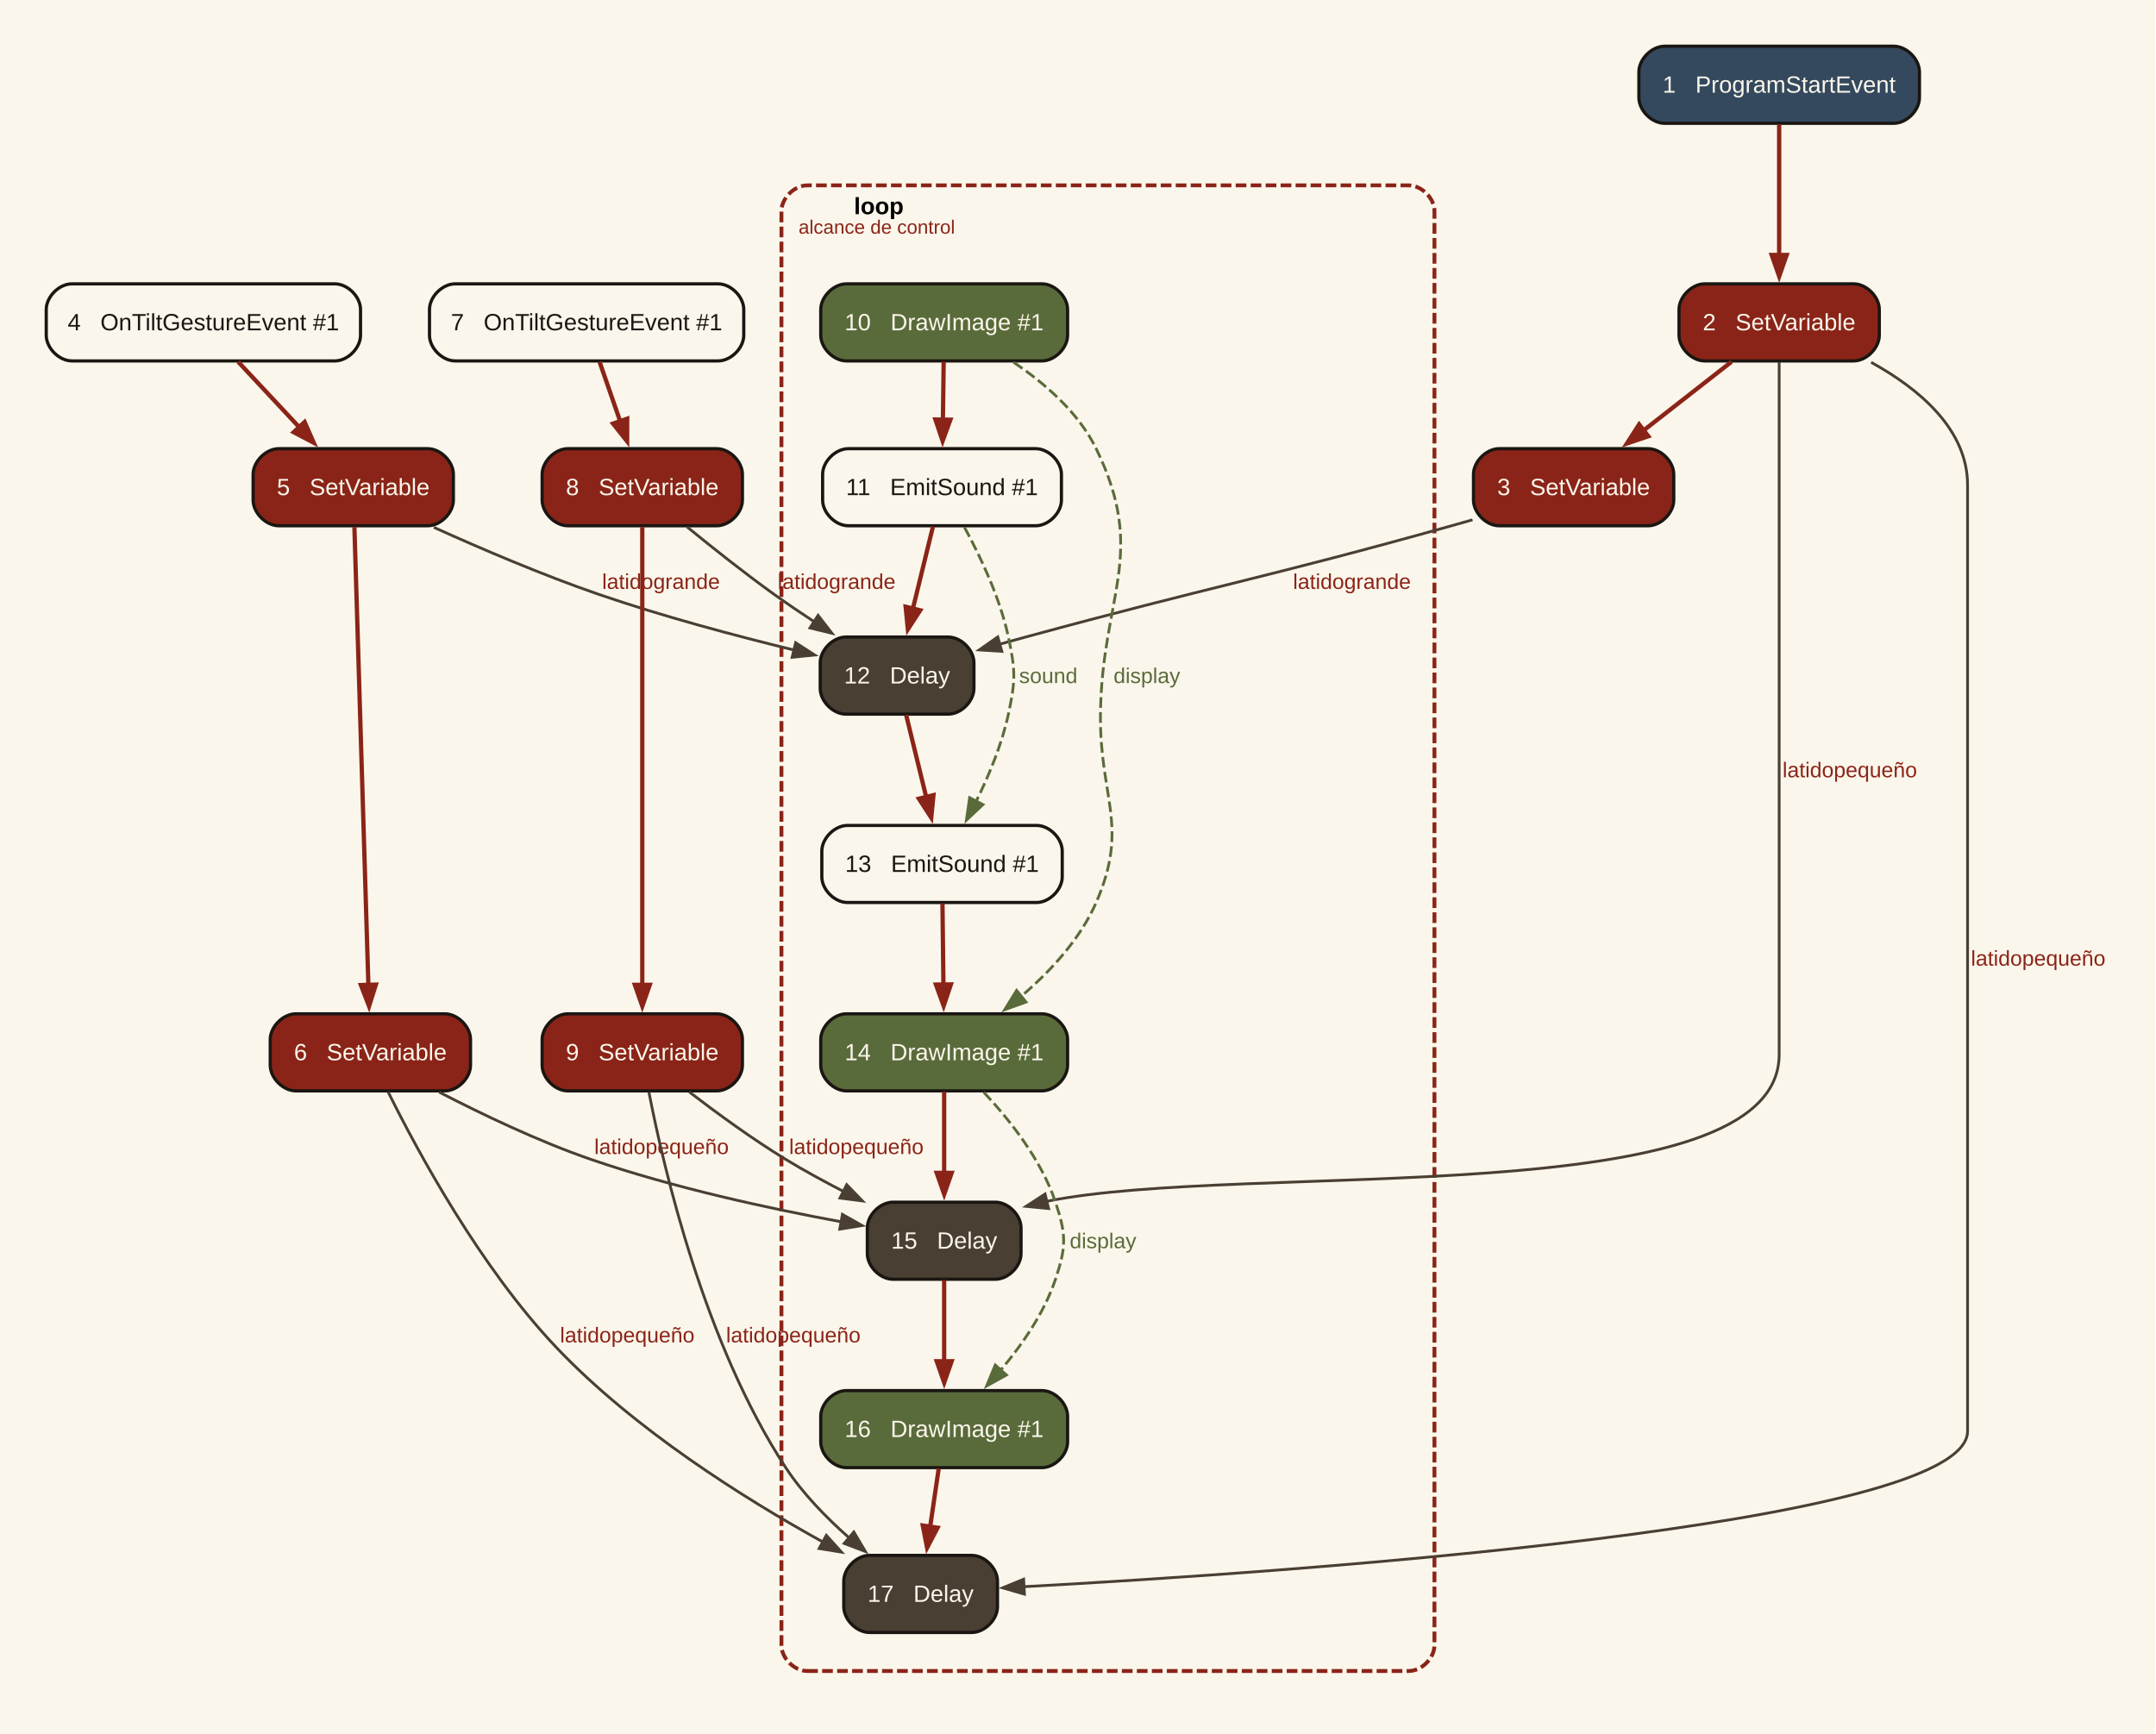
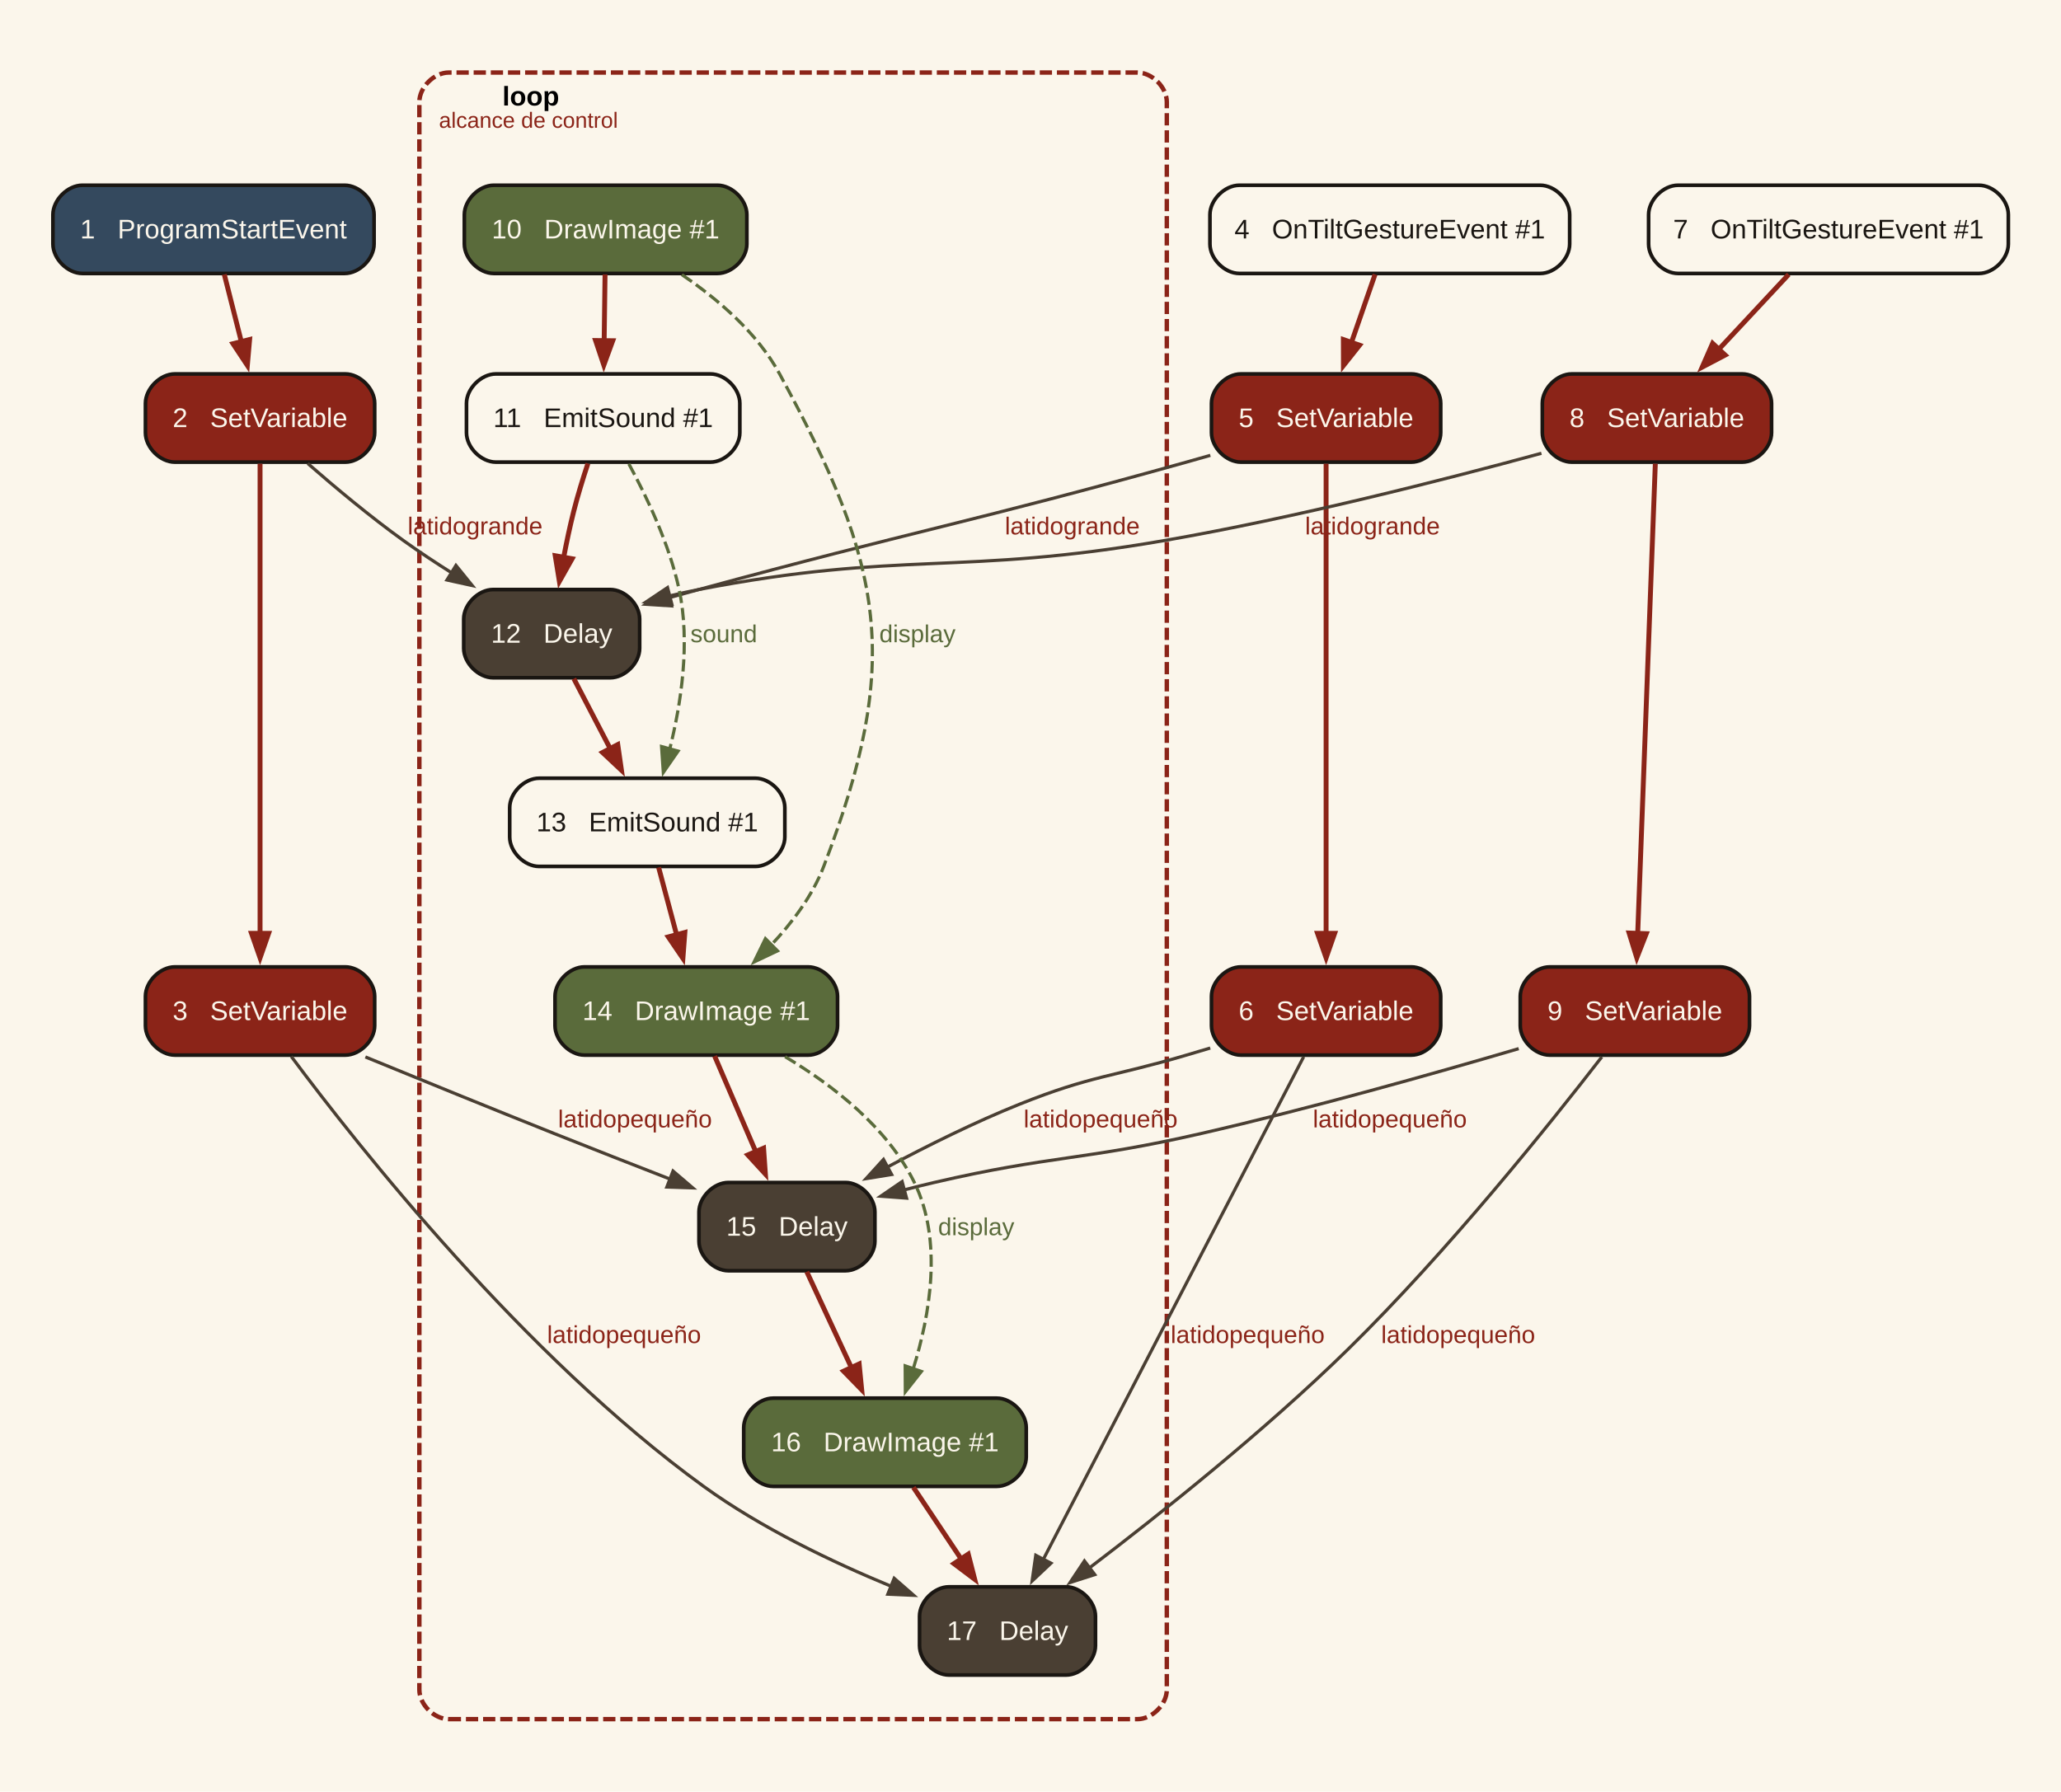
- <svg xmlns="http://www.w3.org/2000/svg" width="1007pt" height="810pt" viewBox="0.00 0.00 1007.00 810.00">
-   <g id="graph0" class="graph" transform="scale(1 1) rotate(0) translate(21.6 788.6)">
-     <polygon fill="#fbf6eb" stroke="none" points="-21.6,21.6 -21.6,-788.6 985,-788.6 985,21.6 -21.6,21.6" />
+ <svg xmlns="http://www.w3.org/2000/svg" width="841pt" height="731pt" viewBox="0.00 0.00 841.00 731.00">
+   <g id="graph0" class="graph" transform="scale(1 1) rotate(0) translate(21.6 709.6)">
+     <polygon fill="#fbf6eb" stroke="none" points="-21.6,21.6 -21.6,-709.6 819.51,-709.6 819.51,21.6 -21.6,21.6" />
    <g id="clust1" class="cluster">
-       <path fill="#fbf6eb" stroke="#8b2418" stroke-width="1.8" stroke-dasharray="5,2" d="M355.39,-8C355.39,-8 636.39,-8 636.39,-8 642.39,-8 648.39,-14 648.39,-20 648.39,-20 648.39,-690 648.39,-690 648.39,-696 642.39,-702 636.39,-702 636.39,-702 355.39,-702 355.39,-702 349.39,-702 343.39,-696 343.39,-690 343.39,-690 343.39,-20 343.39,-20 343.39,-14 349.39,-8 355.39,-8" />
-       <text xml:space="preserve" text-anchor="start" x="377.27" y="-688.55" font-family="Arial" font-weight="bold" font-size="11.00">loop</text>
-       <text xml:space="preserve" text-anchor="start" x="351.39" y="-679.45" font-family="Arial" font-size="9.00" fill="#8b2418">alcance de control</text>
+       <path fill="#fbf6eb" stroke="#8b2418" stroke-width="1.8" stroke-dasharray="5,2" d="M161.52,-8C161.52,-8 442.52,-8 442.52,-8 448.52,-8 454.52,-14 454.52,-20 454.52,-20 454.52,-668 454.52,-668 454.52,-674 448.52,-680 442.52,-680 442.52,-680 161.52,-680 161.52,-680 155.52,-680 149.52,-674 149.52,-668 149.52,-668 149.52,-20 149.52,-20 149.52,-14 155.52,-8 161.52,-8" />
+       <text xml:space="preserve" text-anchor="start" x="183.39" y="-666.55" font-family="Arial" font-weight="bold" font-size="11.00">loop</text>
+       <text xml:space="preserve" text-anchor="start" x="157.52" y="-657.45" font-family="Arial" font-size="9.00" fill="#8b2418">alcance de control</text>
    </g>
    <g id="node1" class="node">
-       <path fill="#34495e" stroke="#1a1612" stroke-width="1.5" d="M862.91,-767C862.91,-767 755.88,-767 755.88,-767 749.88,-767 743.88,-761 743.88,-755 743.88,-755 743.88,-743 743.88,-743 743.88,-737 749.88,-731 755.88,-731 755.88,-731 862.91,-731 862.91,-731 868.91,-731 874.91,-737 874.91,-743 874.91,-743 874.91,-755 874.91,-755 874.91,-761 868.91,-767 862.91,-767" />
-       <text xml:space="preserve" text-anchor="middle" x="809.39" y="-745.3" font-family="Arial" font-size="11.00" fill="#fbf6eb">1   ProgramStartEvent</text>
+       <path fill="#34495e" stroke="#1a1612" stroke-width="1.5" d="M119.04,-634C119.04,-634 12,-634 12,-634 6,-634 0,-628 0,-622 0,-622 0,-610 0,-610 0,-604 6,-598 12,-598 12,-598 119.04,-598 119.04,-598 125.04,-598 131.04,-604 131.04,-610 131.04,-610 131.04,-622 131.04,-622 131.04,-628 125.04,-634 119.04,-634" />
+       <text xml:space="preserve" text-anchor="middle" x="65.52" y="-612.3" font-family="Arial" font-size="11.00" fill="#fbf6eb">1   ProgramStartEvent</text>
    </g>
    <g id="node2" class="node">
-       <path fill="#8b2418" stroke="#1a1612" stroke-width="1.5" d="M844.16,-656C844.16,-656 774.62,-656 774.62,-656 768.62,-656 762.62,-650 762.62,-644 762.62,-644 762.62,-632 762.62,-632 762.62,-626 768.62,-620 774.62,-620 774.62,-620 844.16,-620 844.16,-620 850.16,-620 856.16,-626 856.16,-632 856.16,-632 856.16,-644 856.16,-644 856.16,-650 850.16,-656 844.16,-656" />
-       <text xml:space="preserve" text-anchor="middle" x="809.39" y="-634.3" font-family="Arial" font-size="11.00" fill="#fbf6eb">2   SetVariable</text>
+       <path fill="#8b2418" stroke="#1a1612" stroke-width="1.5" d="M119.29,-557C119.29,-557 49.75,-557 49.75,-557 43.75,-557 37.75,-551 37.75,-545 37.75,-545 37.75,-533 37.75,-533 37.75,-527 43.75,-521 49.75,-521 49.75,-521 119.29,-521 119.29,-521 125.29,-521 131.29,-527 131.29,-533 131.29,-533 131.29,-545 131.29,-545 131.29,-551 125.29,-557 119.29,-557" />
+       <text xml:space="preserve" text-anchor="middle" x="84.52" y="-535.3" font-family="Arial" font-size="11.00" fill="#fbf6eb">2   SetVariable</text>
    </g>
    <g id="edge1" class="edge">
-       <path fill="none" stroke="#8b2418" stroke-width="2" d="M809.39,-730.49C809.39,-714.04 809.39,-689.08 809.39,-669.39" />
-       <polygon fill="#8b2418" stroke="#8b2418" stroke-width="2" points="812.9,-669.5 809.4,-659.5 805.9,-669.5 812.9,-669.5" />
+       <path fill="none" stroke="#8b2418" stroke-width="2" d="M69.93,-597.6C72,-589.43 74.53,-579.44 76.9,-570.09" />
+       <polygon fill="#8b2418" stroke="#8b2418" stroke-width="2" points="80.26,-571.05 79.33,-560.49 73.48,-569.33 80.26,-571.05" />
    </g>
    <g id="node3" class="node">
-       <path fill="#8b2418" stroke="#1a1612" stroke-width="1.5" d="M748.16,-579C748.16,-579 678.62,-579 678.62,-579 672.62,-579 666.62,-573 666.62,-567 666.62,-567 666.62,-555 666.62,-555 666.62,-549 672.62,-543 678.62,-543 678.62,-543 748.16,-543 748.16,-543 754.16,-543 760.16,-549 760.16,-555 760.16,-555 760.16,-567 760.16,-567 760.16,-573 754.16,-579 748.16,-579" />
-       <text xml:space="preserve" text-anchor="middle" x="713.39" y="-557.3" font-family="Arial" font-size="11.00" fill="#fbf6eb">3   SetVariable</text>
+       <path fill="#8b2418" stroke="#1a1612" stroke-width="1.5" d="M119.29,-315C119.29,-315 49.75,-315 49.75,-315 43.75,-315 37.75,-309 37.75,-303 37.75,-303 37.75,-291 37.75,-291 37.75,-285 43.75,-279 49.75,-279 49.75,-279 119.29,-279 119.29,-279 125.29,-279 131.29,-285 131.29,-291 131.29,-291 131.29,-303 131.29,-303 131.29,-309 125.29,-315 119.29,-315" />
+       <text xml:space="preserve" text-anchor="middle" x="84.52" y="-293.3" font-family="Arial" font-size="11.00" fill="#fbf6eb">3   SetVariable</text>
    </g>
    <g id="edge2" class="edge">
-       <path fill="none" stroke="#8b2418" stroke-width="2" d="M787.13,-619.6C774.86,-610.02 759.4,-597.94 745.82,-587.33" />
-       <polygon fill="#8b2418" stroke="#8b2418" stroke-width="2" points="748.29,-584.82 738.26,-581.42 743.98,-590.34 748.29,-584.82" />
+       <path fill="none" stroke="#8b2418" stroke-width="2" d="M84.52,-520.35C84.52,-479.78 84.52,-379.47 84.52,-328.62" />
+       <polygon fill="#8b2418" stroke="#8b2418" stroke-width="2" points="88.02,-328.7 84.52,-318.7 81.02,-328.7 88.02,-328.7" />
+     </g>
+     <g id="node12" class="node">
+       <path fill="#4a3f33" stroke="#1a1612" stroke-width="1.5" d="M227.41,-469C227.41,-469 179.62,-469 179.62,-469 173.62,-469 167.62,-463 167.62,-457 167.62,-457 167.62,-445 167.62,-445 167.62,-439 173.62,-433 179.62,-433 179.62,-433 227.41,-433 227.41,-433 233.41,-433 239.41,-439 239.41,-445 239.41,-445 239.41,-457 239.41,-457 239.41,-463 233.41,-469 227.41,-469" />
+       <text xml:space="preserve" text-anchor="middle" x="203.52" y="-447.3" font-family="Arial" font-size="11.00" fill="#fbf6eb">12   Delay</text>
+     </g>
+     <g id="edge3" class="edge">
+       <path fill="none" stroke="#4a3f33" stroke-width="1.3" d="M103.97,-520.46C115.08,-510.76 129.46,-498.74 143.02,-489 149.33,-484.46 156.22,-479.91 163,-475.63" />
+       <polygon fill="#4a3f33" stroke="#4a3f33" stroke-width="1.3" points="164.45,-478.85 171.12,-470.62 160.77,-472.89 164.45,-478.85" />
+       <text xml:space="preserve" text-anchor="middle" x="172.27" y="-491.5" font-family="Arial" font-size="10.00" fill="#8b2418"> latidogrande </text>
    </g>
    <g id="node15" class="node">
-       <path fill="#4a3f33" stroke="#1a1612" stroke-width="1.5" d="M443.29,-227C443.29,-227 395.5,-227 395.5,-227 389.5,-227 383.5,-221 383.5,-215 383.5,-215 383.5,-203 383.5,-203 383.5,-197 389.5,-191 395.5,-191 395.5,-191 443.29,-191 443.29,-191 449.29,-191 455.29,-197 455.29,-203 455.29,-203 455.29,-215 455.29,-215 455.29,-221 449.29,-227 443.29,-227" />
-       <text xml:space="preserve" text-anchor="middle" x="419.39" y="-205.3" font-family="Arial" font-size="11.00" fill="#fbf6eb">15   Delay</text>
+       <path fill="#4a3f33" stroke="#1a1612" stroke-width="1.5" d="M323.41,-227C323.41,-227 275.62,-227 275.62,-227 269.62,-227 263.62,-221 263.62,-215 263.62,-215 263.62,-203 263.62,-203 263.62,-197 269.62,-191 275.62,-191 275.62,-191 323.41,-191 323.41,-191 329.41,-191 335.41,-197 335.41,-203 335.41,-203 335.41,-215 335.41,-215 335.41,-221 329.41,-227 323.41,-227" />
+       <text xml:space="preserve" text-anchor="middle" x="299.52" y="-205.3" font-family="Arial" font-size="11.00" fill="#fbf6eb">15   Delay</text>
    </g>
-     <g id="edge3" class="edge">
-       <path fill="none" stroke="#4a3f33" stroke-width="1.3" d="M809.39,-619.42C809.39,-604.22 809.39,-581.66 809.39,-562 809.39,-562 809.39,-562 809.39,-296 809.39,-220.89 560.94,-246.44 467.13,-227.37" />
-       <polygon fill="#4a3f33" stroke="#4a3f33" stroke-width="1.3" points="468.18,-224.02 457.64,-225.06 466.52,-230.82 468.18,-224.02" />
-       <text xml:space="preserve" text-anchor="middle" x="842.39" y="-425.5" font-family="Arial" font-size="10.00" fill="#8b2418"> latidopequeño </text>
+     <g id="edge4" class="edge">
+       <path fill="none" stroke="#4a3f33" stroke-width="1.3" d="M127.5,-278.25C150.34,-268.87 178.92,-257.21 204.52,-247 220,-240.83 236.94,-234.19 252.18,-228.26" />
+       <polygon fill="#4a3f33" stroke="#4a3f33" stroke-width="1.3" points="253.03,-231.69 261.09,-224.81 250.5,-225.16 253.03,-231.69" />
+       <text xml:space="preserve" text-anchor="middle" x="237.52" y="-249.5" font-family="Arial" font-size="10.00" fill="#8b2418"> latidopequeño </text>
    </g>
    <g id="node17" class="node">
-       <path fill="#4a3f33" stroke="#1a1612" stroke-width="1.5" d="M432.29,-62C432.29,-62 384.5,-62 384.5,-62 378.5,-62 372.5,-56 372.5,-50 372.5,-50 372.5,-38 372.5,-38 372.5,-32 378.5,-26 384.5,-26 384.5,-26 432.29,-26 432.29,-26 438.29,-26 444.29,-32 444.29,-38 444.29,-38 444.29,-50 444.29,-50 444.29,-56 438.29,-62 432.29,-62" />
-       <text xml:space="preserve" text-anchor="middle" x="408.39" y="-40.3" font-family="Arial" font-size="11.00" fill="#fbf6eb">17   Delay</text>
-     </g>
-     <g id="edge4" class="edge">
-       <path fill="none" stroke="#4a3f33" stroke-width="1.3" d="M852.36,-619.34C874.7,-607.03 897.39,-588.1 897.39,-562 897.39,-562 897.39,-562 897.39,-120 897.39,-75.69 579.59,-54.08 456.39,-47.37" />
-       <polygon fill="#4a3f33" stroke="#4a3f33" stroke-width="1.3" points="456.89,-43.89 446.71,-46.85 456.51,-50.88 456.89,-43.89" />
-       <text xml:space="preserve" text-anchor="middle" x="930.39" y="-337.5" font-family="Arial" font-size="10.00" fill="#8b2418"> latidopequeño </text>
-     </g>
-     <g id="node12" class="node">
-       <path fill="#4a3f33" stroke="#1a1612" stroke-width="1.5" d="M421.29,-491C421.29,-491 373.5,-491 373.5,-491 367.5,-491 361.5,-485 361.5,-479 361.5,-479 361.5,-467 361.5,-467 361.5,-461 367.5,-455 373.5,-455 373.5,-455 421.29,-455 421.29,-455 427.29,-455 433.29,-461 433.29,-467 433.29,-467 433.29,-479 433.29,-479 433.29,-485 427.29,-491 421.29,-491" />
-       <text xml:space="preserve" text-anchor="middle" x="397.39" y="-469.3" font-family="Arial" font-size="11.00" fill="#fbf6eb">12   Delay</text>
+       <path fill="#4a3f33" stroke="#1a1612" stroke-width="1.5" d="M413.41,-62C413.41,-62 365.62,-62 365.62,-62 359.62,-62 353.62,-56 353.62,-50 353.62,-50 353.62,-38 353.62,-38 353.62,-32 359.62,-26 365.62,-26 365.62,-26 413.41,-26 413.41,-26 419.41,-26 425.41,-32 425.41,-38 425.41,-38 425.41,-50 425.41,-50 425.41,-56 419.41,-62 413.41,-62" />
+       <text xml:space="preserve" text-anchor="middle" x="389.52" y="-40.3" font-family="Arial" font-size="11.00" fill="#fbf6eb">17   Delay</text>
    </g>
    <g id="edge5" class="edge">
-       <path fill="none" stroke="#4a3f33" stroke-width="1.3" d="M666.15,-545.77C662.85,-544.82 659.58,-543.89 656.39,-543 568.36,-518.38 545.6,-515.02 457.39,-491 453.46,-489.93 449.39,-488.81 445.3,-487.67" />
-       <polygon fill="#4a3f33" stroke="#4a3f33" stroke-width="1.3" points="446.32,-484.32 435.75,-484.99 444.43,-491.06 446.32,-484.32" />
-       <text xml:space="preserve" text-anchor="middle" x="609.85" y="-513.5" font-family="Arial" font-size="10.00" fill="#8b2418"> latidogrande </text>
+       <path fill="none" stroke="#4a3f33" stroke-width="1.3" d="M97.26,-278.44C124.57,-241.78 192.26,-156.13 265.52,-103 288.86,-86.08 317.91,-72.17 342.03,-62.22" />
+       <polygon fill="#4a3f33" stroke="#4a3f33" stroke-width="1.3" points="343.27,-65.49 351.25,-58.53 340.67,-59 343.27,-65.49" />
+       <text xml:space="preserve" text-anchor="middle" x="233.06" y="-161.5" font-family="Arial" font-size="10.00" fill="#8b2418"> latidopequeño </text>
    </g>
    <g id="node4" class="node">
-       <path fill="#fbf6eb" stroke="#1a1612" stroke-width="1.5" d="M134.79,-656C134.79,-656 12,-656 12,-656 6,-656 0,-650 0,-644 0,-644 0,-632 0,-632 0,-626 6,-620 12,-620 12,-620 134.79,-620 134.79,-620 140.79,-620 146.79,-626 146.79,-632 146.79,-632 146.79,-644 146.79,-644 146.79,-650 140.79,-656 134.79,-656" />
-       <text xml:space="preserve" text-anchor="middle" x="73.39" y="-634.3" font-family="Arial" font-size="11.00" fill="#1a1612">4   OnTiltGestureEvent #1</text>
+       <path fill="#fbf6eb" stroke="#1a1612" stroke-width="1.5" d="M606.91,-634C606.91,-634 484.12,-634 484.12,-634 478.12,-634 472.12,-628 472.12,-622 472.12,-622 472.12,-610 472.12,-610 472.12,-604 478.12,-598 484.12,-598 484.12,-598 606.91,-598 606.91,-598 612.91,-598 618.91,-604 618.91,-610 618.91,-610 618.91,-622 618.91,-622 618.91,-628 612.91,-634 606.91,-634" />
+       <text xml:space="preserve" text-anchor="middle" x="545.52" y="-612.3" font-family="Arial" font-size="11.00" fill="#1a1612">4   OnTiltGestureEvent #1</text>
    </g>
    <g id="node5" class="node">
-       <path fill="#8b2418" stroke="#1a1612" stroke-width="1.5" d="M178.16,-579C178.16,-579 108.62,-579 108.62,-579 102.62,-579 96.62,-573 96.62,-567 96.62,-567 96.62,-555 96.62,-555 96.62,-549 102.62,-543 108.62,-543 108.62,-543 178.16,-543 178.16,-543 184.16,-543 190.16,-549 190.16,-555 190.16,-555 190.16,-567 190.16,-567 190.16,-573 184.16,-579 178.16,-579" />
-       <text xml:space="preserve" text-anchor="middle" x="143.39" y="-557.3" font-family="Arial" font-size="11.00" fill="#fbf6eb">5   SetVariable</text>
+       <path fill="#8b2418" stroke="#1a1612" stroke-width="1.5" d="M554.29,-557C554.29,-557 484.75,-557 484.75,-557 478.75,-557 472.75,-551 472.75,-545 472.75,-545 472.75,-533 472.75,-533 472.75,-527 478.75,-521 484.75,-521 484.75,-521 554.29,-521 554.29,-521 560.29,-521 566.29,-527 566.29,-533 566.29,-533 566.29,-545 566.29,-545 566.29,-551 560.29,-557 554.29,-557" />
+       <text xml:space="preserve" text-anchor="middle" x="519.52" y="-535.3" font-family="Arial" font-size="11.00" fill="#fbf6eb">5   SetVariable</text>
    </g>
    <g id="edge6" class="edge">
-       <path fill="none" stroke="#8b2418" stroke-width="2" d="M89.63,-619.6C98.14,-610.49 108.75,-599.12 118.29,-588.9" />
-       <polygon fill="#8b2418" stroke="#8b2418" stroke-width="2" points="120.68,-591.47 124.94,-581.77 115.56,-586.7 120.68,-591.47" />
+       <path fill="none" stroke="#8b2418" stroke-width="2" d="M539.49,-597.6C536.62,-589.33 533.11,-579.21 529.84,-569.77" />
+       <polygon fill="#8b2418" stroke="#8b2418" stroke-width="2" points="533.18,-568.72 526.6,-560.42 526.57,-571.02 533.18,-568.72" />
    </g>
    <g id="node6" class="node">
-       <path fill="#8b2418" stroke="#1a1612" stroke-width="1.5" d="M186.16,-315C186.16,-315 116.62,-315 116.62,-315 110.62,-315 104.62,-309 104.62,-303 104.62,-303 104.62,-291 104.62,-291 104.62,-285 110.62,-279 116.62,-279 116.62,-279 186.16,-279 186.16,-279 192.16,-279 198.16,-285 198.16,-291 198.16,-291 198.16,-303 198.16,-303 198.16,-309 192.16,-315 186.16,-315" />
-       <text xml:space="preserve" text-anchor="middle" x="151.39" y="-293.3" font-family="Arial" font-size="11.00" fill="#fbf6eb">6   SetVariable</text>
+       <path fill="#8b2418" stroke="#1a1612" stroke-width="1.5" d="M554.29,-315C554.29,-315 484.75,-315 484.75,-315 478.75,-315 472.75,-309 472.75,-303 472.75,-303 472.75,-291 472.75,-291 472.75,-285 478.75,-279 484.75,-279 484.75,-279 554.29,-279 554.29,-279 560.29,-279 566.29,-285 566.29,-291 566.29,-291 566.29,-303 566.29,-303 566.29,-309 560.29,-315 554.29,-315" />
+       <text xml:space="preserve" text-anchor="middle" x="519.52" y="-293.3" font-family="Arial" font-size="11.00" fill="#fbf6eb">6   SetVariable</text>
    </g>
    <g id="edge7" class="edge">
-       <path fill="none" stroke="#8b2418" stroke-width="2" d="M143.93,-542.4C145.27,-498.5 148.78,-383.69 150.46,-328.49" />
-       <polygon fill="#8b2418" stroke="#8b2418" stroke-width="2" points="153.96,-328.65 150.77,-318.55 146.96,-328.43 153.96,-328.65" />
+       <path fill="none" stroke="#8b2418" stroke-width="2" d="M519.52,-520.35C519.52,-479.78 519.52,-379.47 519.52,-328.62" />
+       <polygon fill="#8b2418" stroke="#8b2418" stroke-width="2" points="523.02,-328.7 519.52,-318.7 516.02,-328.7 523.02,-328.7" />
    </g>
    <g id="edge8" class="edge">
-       <path fill="none" stroke="#4a3f33" stroke-width="1.3" d="M181.02,-542.26C203.1,-532.27 231.73,-520.02 257.89,-511 287.82,-500.69 322.17,-491.55 349.3,-484.93" />
-       <polygon fill="#4a3f33" stroke="#4a3f33" stroke-width="1.3" points="350.01,-488.36 358.92,-482.62 348.38,-481.55 350.01,-488.36" />
-       <text xml:space="preserve" text-anchor="middle" x="287.14" y="-513.5" font-family="Arial" font-size="10.00" fill="#8b2418"> latidogrande </text>
+       <path fill="none" stroke="#4a3f33" stroke-width="1.3" d="M472.28,-523.77C468.98,-522.82 465.7,-521.89 462.52,-521 374.48,-496.38 351.72,-493.02 263.52,-469 259.59,-467.93 255.51,-466.81 251.43,-465.67" />
+       <polygon fill="#4a3f33" stroke="#4a3f33" stroke-width="1.3" points="252.44,-462.32 241.87,-462.99 250.55,-469.06 252.44,-462.32" />
+       <text xml:space="preserve" text-anchor="middle" x="415.97" y="-491.5" font-family="Arial" font-size="10.00" fill="#8b2418"> latidogrande </text>
    </g>
    <g id="edge9" class="edge">
-       <path fill="none" stroke="#4a3f33" stroke-width="1.3" d="M183.55,-278.41C203.48,-268.1 229.87,-255.46 254.39,-247 292.83,-233.74 337.97,-223.99 371.31,-217.85" />
-       <polygon fill="#4a3f33" stroke="#4a3f33" stroke-width="1.3" points="371.86,-221.3 381.09,-216.09 370.63,-214.41 371.86,-221.3" />
-       <text xml:space="preserve" text-anchor="middle" x="287.39" y="-249.5" font-family="Arial" font-size="10.00" fill="#8b2418"> latidopequeño </text>
+       <path fill="none" stroke="#4a3f33" stroke-width="1.3" d="M472.25,-281.89C468.96,-280.91 465.69,-279.94 462.52,-279 432.31,-270.05 423.76,-270.72 394.52,-259 376.29,-251.7 356.9,-242.06 340.42,-233.26" />
+       <polygon fill="#4a3f33" stroke="#4a3f33" stroke-width="1.3" points="342.24,-230.27 331.79,-228.58 338.91,-236.42 342.24,-230.27" />
+       <text xml:space="preserve" text-anchor="middle" x="427.52" y="-249.5" font-family="Arial" font-size="10.00" fill="#8b2418"> latidopequeño </text>
    </g>
    <g id="edge10" class="edge">
-       <path fill="none" stroke="#4a3f33" stroke-width="1.3" d="M159.69,-278.5C173.36,-250.91 202.68,-196.58 238.39,-159 274.71,-120.79 326.03,-88.58 362.76,-68.25" />
-       <polygon fill="#4a3f33" stroke="#4a3f33" stroke-width="1.3" points="364.35,-71.37 371.46,-63.52 361,-65.22 364.35,-71.37" />
-       <text xml:space="preserve" text-anchor="middle" x="271.39" y="-161.5" font-family="Arial" font-size="10.00" fill="#8b2418"> latidopequeño </text>
+       <path fill="none" stroke="#4a3f33" stroke-width="1.3" d="M510.38,-278.35C488.14,-235.41 431.07,-125.23 404.08,-73.11" />
+       <polygon fill="#4a3f33" stroke="#4a3f33" stroke-width="1.3" points="407.26,-71.65 399.56,-64.38 401.05,-74.87 407.26,-71.65" />
+       <text xml:space="preserve" text-anchor="middle" x="487.52" y="-161.5" font-family="Arial" font-size="10.00" fill="#8b2418"> latidopequeño </text>
    </g>
    <g id="node7" class="node">
-       <path fill="#fbf6eb" stroke="#1a1612" stroke-width="1.5" d="M313.79,-656C313.79,-656 191,-656 191,-656 185,-656 179,-650 179,-644 179,-644 179,-632 179,-632 179,-626 185,-620 191,-620 191,-620 313.79,-620 313.79,-620 319.79,-620 325.79,-626 325.79,-632 325.79,-632 325.79,-644 325.79,-644 325.79,-650 319.79,-656 313.79,-656" />
-       <text xml:space="preserve" text-anchor="middle" x="252.39" y="-634.3" font-family="Arial" font-size="11.00" fill="#1a1612">7   OnTiltGestureEvent #1</text>
+       <path fill="#fbf6eb" stroke="#1a1612" stroke-width="1.5" d="M785.91,-634C785.91,-634 663.12,-634 663.12,-634 657.12,-634 651.12,-628 651.12,-622 651.12,-622 651.12,-610 651.12,-610 651.12,-604 657.12,-598 663.12,-598 663.12,-598 785.91,-598 785.91,-598 791.91,-598 797.91,-604 797.91,-610 797.91,-610 797.91,-622 797.91,-622 797.91,-628 791.91,-634 785.91,-634" />
+       <text xml:space="preserve" text-anchor="middle" x="724.52" y="-612.3" font-family="Arial" font-size="11.00" fill="#1a1612">7   OnTiltGestureEvent #1</text>
    </g>
    <g id="node8" class="node">
-       <path fill="#8b2418" stroke="#1a1612" stroke-width="1.5" d="M313.16,-579C313.16,-579 243.62,-579 243.62,-579 237.62,-579 231.62,-573 231.62,-567 231.62,-567 231.62,-555 231.62,-555 231.62,-549 237.62,-543 243.62,-543 243.62,-543 313.16,-543 313.16,-543 319.16,-543 325.16,-549 325.16,-555 325.16,-555 325.16,-567 325.16,-567 325.16,-573 319.16,-579 313.16,-579" />
-       <text xml:space="preserve" text-anchor="middle" x="278.39" y="-557.3" font-family="Arial" font-size="11.00" fill="#fbf6eb">8   SetVariable</text>
+       <path fill="#8b2418" stroke="#1a1612" stroke-width="1.5" d="M689.29,-557C689.29,-557 619.75,-557 619.75,-557 613.75,-557 607.75,-551 607.75,-545 607.75,-545 607.75,-533 607.75,-533 607.75,-527 613.75,-521 619.75,-521 619.75,-521 689.29,-521 689.29,-521 695.29,-521 701.29,-527 701.29,-533 701.29,-533 701.29,-545 701.29,-545 701.29,-551 695.29,-557 689.29,-557" />
+       <text xml:space="preserve" text-anchor="middle" x="654.52" y="-535.3" font-family="Arial" font-size="11.00" fill="#fbf6eb">8   SetVariable</text>
    </g>
    <g id="edge11" class="edge">
-       <path fill="none" stroke="#8b2418" stroke-width="2" d="M258.43,-619.6C261.29,-611.33 264.8,-601.21 268.07,-591.77" />
-       <polygon fill="#8b2418" stroke="#8b2418" stroke-width="2" points="271.35,-593.02 271.32,-582.42 264.73,-590.72 271.35,-593.02" />
+       <path fill="none" stroke="#8b2418" stroke-width="2" d="M708.28,-597.6C699.78,-588.49 689.17,-577.12 679.63,-566.9" />
+       <polygon fill="#8b2418" stroke="#8b2418" stroke-width="2" points="682.36,-564.7 672.98,-559.77 677.24,-569.47 682.36,-564.7" />
    </g>
    <g id="node9" class="node">
-       <path fill="#8b2418" stroke="#1a1612" stroke-width="1.5" d="M313.16,-315C313.16,-315 243.62,-315 243.62,-315 237.62,-315 231.62,-309 231.62,-303 231.62,-303 231.62,-291 231.62,-291 231.62,-285 237.62,-279 243.62,-279 243.62,-279 313.16,-279 313.16,-279 319.16,-279 325.16,-285 325.16,-291 325.16,-291 325.16,-303 325.16,-303 325.16,-309 319.16,-315 313.16,-315" />
-       <text xml:space="preserve" text-anchor="middle" x="278.39" y="-293.3" font-family="Arial" font-size="11.00" fill="#fbf6eb">9   SetVariable</text>
+       <path fill="#8b2418" stroke="#1a1612" stroke-width="1.5" d="M680.29,-315C680.29,-315 610.75,-315 610.75,-315 604.75,-315 598.75,-309 598.75,-303 598.75,-303 598.75,-291 598.75,-291 598.75,-285 604.75,-279 610.75,-279 610.75,-279 680.29,-279 680.29,-279 686.29,-279 692.29,-285 692.29,-291 692.29,-291 692.29,-303 692.29,-303 692.29,-309 686.29,-315 680.29,-315" />
+       <text xml:space="preserve" text-anchor="middle" x="645.52" y="-293.3" font-family="Arial" font-size="11.00" fill="#fbf6eb">9   SetVariable</text>
    </g>
    <g id="edge12" class="edge">
-       <path fill="none" stroke="#8b2418" stroke-width="2" d="M278.39,-542.4C278.39,-498.5 278.39,-383.69 278.39,-328.49" />
-       <polygon fill="#8b2418" stroke="#8b2418" stroke-width="2" points="281.9,-328.55 278.4,-318.55 274.9,-328.55 281.9,-328.55" />
+       <path fill="none" stroke="#8b2418" stroke-width="2" d="M653.86,-520.35C652.34,-479.78 648.58,-379.47 646.67,-328.62" />
+       <polygon fill="#8b2418" stroke="#8b2418" stroke-width="2" points="650.17,-328.56 646.3,-318.7 643.17,-328.82 650.17,-328.56" />
    </g>
    <g id="edge13" class="edge">
-       <path fill="none" stroke="#4a3f33" stroke-width="1.3" d="M299.33,-542.45C311.04,-532.86 326.03,-520.95 339.89,-511 345.91,-506.69 352.4,-502.28 358.79,-498.08" />
-       <polygon fill="#4a3f33" stroke="#4a3f33" stroke-width="1.3" points="360.5,-501.14 366.99,-492.77 356.7,-495.26 360.5,-501.14" />
-       <text xml:space="preserve" text-anchor="middle" x="369.14" y="-513.5" font-family="Arial" font-size="10.00" fill="#8b2418"> latidogrande </text>
+       <path fill="none" stroke="#4a3f33" stroke-width="1.3" d="M607.38,-524.61C566.89,-513.56 506.78,-498.25 453.52,-489 369.86,-474.47 346.9,-485.08 263.52,-469 259.57,-468.24 255.51,-467.34 251.45,-466.36" />
+       <polygon fill="#4a3f33" stroke="#4a3f33" stroke-width="1.3" points="252.55,-463.03 241.99,-463.93 250.8,-469.81 252.55,-463.03" />
+       <text xml:space="preserve" text-anchor="middle" x="538.46" y="-491.5" font-family="Arial" font-size="10.00" fill="#8b2418"> latidogrande </text>
    </g>
    <g id="edge14" class="edge">
-       <path fill="none" stroke="#4a3f33" stroke-width="1.3" d="M300.38,-278.47C313.16,-268.66 329.77,-256.53 345.39,-247 353.95,-241.79 363.33,-236.67 372.45,-231.98" />
-       <polygon fill="#4a3f33" stroke="#4a3f33" stroke-width="1.3" points="373.86,-235.19 381.22,-227.58 370.72,-228.94 373.86,-235.19" />
-       <text xml:space="preserve" text-anchor="middle" x="378.39" y="-249.5" font-family="Arial" font-size="10.00" fill="#8b2418"> latidopequeño </text>
+       <path fill="none" stroke="#4a3f33" stroke-width="1.3" d="M598.11,-281.64C562.63,-271.2 512.8,-257.17 468.52,-247 420.52,-235.97 407.49,-238.17 359.52,-227 355.55,-226.08 351.45,-225.06 347.35,-223.99" />
+       <polygon fill="#4a3f33" stroke="#4a3f33" stroke-width="1.3" points="348.33,-220.63 337.77,-221.41 346.51,-227.39 348.33,-220.63" />
+       <text xml:space="preserve" text-anchor="middle" x="545.55" y="-249.5" font-family="Arial" font-size="10.00" fill="#8b2418"> latidopequeño </text>
    </g>
    <g id="edge15" class="edge">
-       <path fill="none" stroke="#4a3f33" stroke-width="1.3" d="M281.48,-278.47C288.35,-242.96 307.37,-160.99 345.39,-103 353.34,-90.88 364.37,-79.59 374.98,-70.24" />
-       <polygon fill="#4a3f33" stroke="#4a3f33" stroke-width="1.3" points="377.2,-72.94 382.6,-63.83 372.69,-67.59 377.2,-72.94" />
-       <text xml:space="preserve" text-anchor="middle" x="348.94" y="-161.5" font-family="Arial" font-size="10.00" fill="#8b2418"> latidopequeño </text>
+       <path fill="none" stroke="#4a3f33" stroke-width="1.3" d="M632.03,-278.27C611.16,-251.28 569.17,-198.85 528.52,-159 494.58,-125.73 451.83,-91.7 422.77,-69.59" />
+       <polygon fill="#4a3f33" stroke="#4a3f33" stroke-width="1.3" points="425.13,-66.99 415.04,-63.75 420.91,-72.57 425.13,-66.99" />
+       <text xml:space="preserve" text-anchor="middle" x="573.41" y="-161.5" font-family="Arial" font-size="10.00" fill="#8b2418"> latidopequeño </text>
    </g>
    <g id="node10" class="node">
-       <path fill="#5a6b3b" stroke="#1a1612" stroke-width="1.5" d="M465.04,-656C465.04,-656 373.75,-656 373.75,-656 367.75,-656 361.75,-650 361.75,-644 361.75,-644 361.75,-632 361.75,-632 361.75,-626 367.75,-620 373.75,-620 373.75,-620 465.04,-620 465.04,-620 471.04,-620 477.04,-626 477.04,-632 477.04,-632 477.04,-644 477.04,-644 477.04,-650 471.04,-656 465.04,-656" />
-       <text xml:space="preserve" text-anchor="middle" x="419.39" y="-634.3" font-family="Arial" font-size="11.00" fill="#fbf6eb">10   DrawImage #1</text>
+       <path fill="#5a6b3b" stroke="#1a1612" stroke-width="1.5" d="M271.16,-634C271.16,-634 179.88,-634 179.88,-634 173.88,-634 167.88,-628 167.88,-622 167.88,-622 167.88,-610 167.88,-610 167.88,-604 173.88,-598 179.88,-598 179.88,-598 271.16,-598 271.16,-598 277.16,-598 283.16,-604 283.16,-610 283.16,-610 283.16,-622 283.16,-622 283.16,-628 277.16,-634 271.16,-634" />
+       <text xml:space="preserve" text-anchor="middle" x="225.52" y="-612.3" font-family="Arial" font-size="11.00" fill="#fbf6eb">10   DrawImage #1</text>
    </g>
    <g id="node11" class="node">
-       <path fill="#fbf6eb" stroke="#1a1612" stroke-width="1.5" d="M462.16,-579C462.16,-579 374.62,-579 374.62,-579 368.62,-579 362.62,-573 362.62,-567 362.62,-567 362.62,-555 362.62,-555 362.62,-549 368.62,-543 374.62,-543 374.62,-543 462.16,-543 462.16,-543 468.16,-543 474.16,-549 474.16,-555 474.16,-555 474.16,-567 474.16,-567 474.16,-573 468.16,-579 462.16,-579" />
-       <text xml:space="preserve" text-anchor="middle" x="418.39" y="-557.3" font-family="Arial" font-size="11.00" fill="#1a1612">11   EmitSound #1</text>
+       <path fill="#fbf6eb" stroke="#1a1612" stroke-width="1.5" d="M268.29,-557C268.29,-557 180.75,-557 180.75,-557 174.75,-557 168.75,-551 168.75,-545 168.75,-545 168.75,-533 168.75,-533 168.75,-527 174.75,-521 180.75,-521 180.75,-521 268.29,-521 268.29,-521 274.29,-521 280.29,-527 280.29,-533 280.29,-533 280.29,-545 280.29,-545 280.29,-551 274.29,-557 268.29,-557" />
+       <text xml:space="preserve" text-anchor="middle" x="224.52" y="-535.3" font-family="Arial" font-size="11.00" fill="#1a1612">11   EmitSound #1</text>
    </g>
    <g id="edge16" class="edge">
-       <path fill="none" stroke="#8b2418" stroke-width="2" d="M419.16,-619.6C419.06,-611.52 418.92,-601.67 418.8,-592.42" />
-       <polygon fill="#8b2418" stroke="#8b2418" stroke-width="2" points="422.3,-592.54 418.67,-582.59 415.3,-592.63 422.3,-592.54" />
+       <path fill="none" stroke="#8b2418" stroke-width="2" d="M225.29,-597.6C225.18,-589.52 225.05,-579.67 224.93,-570.42" />
+       <polygon fill="#8b2418" stroke="#8b2418" stroke-width="2" points="228.43,-570.54 224.79,-560.59 221.43,-570.63 228.43,-570.54" />
    </g>
    <g id="node14" class="node">
-       <path fill="#5a6b3b" stroke="#1a1612" stroke-width="1.5" d="M465.04,-315C465.04,-315 373.75,-315 373.75,-315 367.75,-315 361.75,-309 361.75,-303 361.75,-303 361.75,-291 361.75,-291 361.75,-285 367.75,-279 373.75,-279 373.75,-279 465.04,-279 465.04,-279 471.04,-279 477.04,-285 477.04,-291 477.04,-291 477.04,-303 477.04,-303 477.04,-309 471.04,-315 465.04,-315" />
-       <text xml:space="preserve" text-anchor="middle" x="419.39" y="-293.3" font-family="Arial" font-size="11.00" fill="#fbf6eb">14   DrawImage #1</text>
+       <path fill="#5a6b3b" stroke="#1a1612" stroke-width="1.5" d="M308.16,-315C308.16,-315 216.88,-315 216.88,-315 210.88,-315 204.88,-309 204.88,-303 204.88,-303 204.88,-291 204.88,-291 204.88,-285 210.88,-279 216.88,-279 216.88,-279 308.16,-279 308.16,-279 314.16,-279 320.16,-285 320.16,-291 320.16,-291 320.16,-303 320.16,-303 320.16,-309 314.16,-315 308.16,-315" />
+       <text xml:space="preserve" text-anchor="middle" x="262.52" y="-293.3" font-family="Arial" font-size="11.00" fill="#fbf6eb">14   DrawImage #1</text>
    </g>
    <g id="edge17" class="edge">
-       <path fill="none" stroke="#5a6b3b" stroke-width="1.3" stroke-dasharray="5,2" d="M451.86,-619.32C466.42,-609.52 482.15,-595.88 490.39,-579 514.58,-529.47 493.02,-510.11 492.39,-455 491.95,-415.88 506.03,-402.86 490.39,-367 482.91,-349.85 468.96,-334.8 455.38,-323.18" />
-       <polygon fill="#5a6b3b" stroke="#5a6b3b" stroke-width="1.3" points="457.63,-320.5 447.66,-316.93 453.23,-325.94 457.63,-320.5" />
-       <text xml:space="preserve" text-anchor="middle" x="514.06" y="-469.5" font-family="Arial" font-size="10.00" fill="#5a6b3b"> display </text>
+       <path fill="none" stroke="#5a6b3b" stroke-width="1.3" stroke-dasharray="5,2" d="M256.63,-597.5C271.24,-587.58 287.41,-573.79 296.52,-557 339.3,-478.17 346.57,-439.77 314.52,-356 309.94,-344.04 301.63,-332.98 292.98,-323.81" />
+       <polygon fill="#5a6b3b" stroke="#5a6b3b" stroke-width="1.3" points="295.66,-321.54 286.09,-317 290.74,-326.52 295.66,-321.54" />
+       <text xml:space="preserve" text-anchor="middle" x="352.76" y="-447.5" font-family="Arial" font-size="10.00" fill="#5a6b3b"> display </text>
    </g>
    <g id="edge18" class="edge">
-       <path fill="none" stroke="#8b2418" stroke-width="2" d="M414.15,-542.6C411.46,-531.6 407.91,-517.08 404.78,-504.24" />
-       <polygon fill="#8b2418" stroke="#8b2418" stroke-width="2" points="408.2,-503.5 402.43,-494.61 401.4,-505.16 408.2,-503.5" />
+       <path fill="none" stroke="#8b2418" stroke-width="2" d="M218.3,-520.45C216.28,-514.34 214.14,-507.42 212.52,-501 210.98,-494.91 209.59,-488.33 208.39,-482.02" />
+       <polygon fill="#8b2418" stroke="#8b2418" stroke-width="2" points="211.86,-481.57 206.66,-472.33 204.97,-482.79 211.86,-481.57" />
    </g>
    <g id="node13" class="node">
-       <path fill="#fbf6eb" stroke="#1a1612" stroke-width="1.5" d="M462.54,-403C462.54,-403 374.25,-403 374.25,-403 368.25,-403 362.25,-397 362.25,-391 362.25,-391 362.25,-379 362.25,-379 362.25,-373 368.25,-367 374.25,-367 374.25,-367 462.54,-367 462.54,-367 468.54,-367 474.54,-373 474.54,-379 474.54,-379 474.54,-391 474.54,-391 474.54,-397 468.54,-403 462.54,-403" />
-       <text xml:space="preserve" text-anchor="middle" x="418.39" y="-381.3" font-family="Arial" font-size="11.00" fill="#1a1612">13   EmitSound #1</text>
+       <path fill="#fbf6eb" stroke="#1a1612" stroke-width="1.5" d="M286.66,-392C286.66,-392 198.38,-392 198.38,-392 192.38,-392 186.38,-386 186.38,-380 186.38,-380 186.38,-368 186.38,-368 186.38,-362 192.38,-356 198.38,-356 198.38,-356 286.66,-356 286.66,-356 292.66,-356 298.66,-362 298.66,-368 298.66,-368 298.66,-380 298.66,-380 298.66,-386 292.66,-392 286.66,-392" />
+       <text xml:space="preserve" text-anchor="middle" x="242.52" y="-370.3" font-family="Arial" font-size="11.00" fill="#1a1612">13   EmitSound #1</text>
    </g>
    <g id="edge19" class="edge">
-       <path fill="none" stroke="#5a6b3b" stroke-width="1.3" stroke-dasharray="5,2" d="M428.88,-542.27C436.25,-528.74 445.46,-509.36 449.39,-491 452.75,-475.36 452.75,-470.64 449.39,-455 446.38,-440.94 440.28,-426.29 434.27,-414.12" />
-       <polygon fill="#5a6b3b" stroke="#5a6b3b" stroke-width="1.3" points="437.5,-412.74 429.79,-405.48 431.29,-415.96 437.5,-412.74" />
-       <text xml:space="preserve" text-anchor="middle" x="468.03" y="-469.5" font-family="Arial" font-size="10.00" fill="#5a6b3b"> sound </text>
+       <path fill="none" stroke="#5a6b3b" stroke-width="1.3" stroke-dasharray="5,2" d="M235.01,-520.27C242.37,-506.74 251.58,-487.36 255.52,-469 260.16,-447.33 256.34,-422.47 251.66,-403.77" />
+       <polygon fill="#5a6b3b" stroke="#5a6b3b" stroke-width="1.3" points="255.1,-403.07 249.07,-394.36 248.35,-404.93 255.1,-403.07" />
+       <text xml:space="preserve" text-anchor="middle" x="273.75" y="-447.5" font-family="Arial" font-size="10.00" fill="#5a6b3b"> sound </text>
    </g>
    <g id="edge20" class="edge">
-       <path fill="none" stroke="#8b2418" stroke-width="2" d="M401.64,-454.6C404.33,-443.6 407.88,-429.08 411.01,-416.24" />
-       <polygon fill="#8b2418" stroke="#8b2418" stroke-width="2" points="414.39,-417.16 413.36,-406.61 407.59,-415.5 414.39,-417.16" />
+       <path fill="none" stroke="#8b2418" stroke-width="2" d="M212.57,-432.6C217.01,-424.05 222.49,-413.52 227.54,-403.81" />
+       <polygon fill="#8b2418" stroke="#8b2418" stroke-width="2" points="230.48,-405.73 231.99,-395.25 224.27,-402.5 230.48,-405.73" />
    </g>
    <g id="edge21" class="edge">
-       <path fill="none" stroke="#8b2418" stroke-width="2" d="M418.6,-366.6C418.72,-355.71 418.89,-341.39 419.04,-328.64" />
-       <polygon fill="#8b2418" stroke="#8b2418" stroke-width="2" points="422.54,-328.74 419.15,-318.7 415.54,-328.66 422.54,-328.74" />
+       <path fill="none" stroke="#8b2418" stroke-width="2" d="M247.16,-355.6C249.34,-347.43 252,-337.44 254.5,-328.09" />
+       <polygon fill="#8b2418" stroke="#8b2418" stroke-width="2" points="257.86,-329.05 257.06,-318.49 251.1,-327.25 257.86,-329.05" />
    </g>
    <g id="edge22" class="edge">
-       <path fill="none" stroke="#8b2418" stroke-width="2" d="M419.39,-278.6C419.39,-267.71 419.39,-253.39 419.39,-240.64" />
-       <polygon fill="#8b2418" stroke="#8b2418" stroke-width="2" points="422.9,-240.7 419.4,-230.7 415.9,-240.7 422.9,-240.7" />
+       <path fill="none" stroke="#8b2418" stroke-width="2" d="M270.01,-278.6C274.84,-267.36 281.25,-252.47 286.86,-239.43" />
+       <polygon fill="#8b2418" stroke="#8b2418" stroke-width="2" points="289.98,-241.02 290.72,-230.45 283.55,-238.26 289.98,-241.02" />
    </g>
    <g id="node16" class="node">
-       <path fill="#5a6b3b" stroke="#1a1612" stroke-width="1.5" d="M465.04,-139C465.04,-139 373.75,-139 373.75,-139 367.75,-139 361.75,-133 361.75,-127 361.75,-127 361.75,-115 361.75,-115 361.75,-109 367.75,-103 373.75,-103 373.75,-103 465.04,-103 465.04,-103 471.04,-103 477.04,-109 477.04,-115 477.04,-115 477.04,-127 477.04,-127 477.04,-133 471.04,-139 465.04,-139" />
-       <text xml:space="preserve" text-anchor="middle" x="419.39" y="-117.3" font-family="Arial" font-size="11.00" fill="#fbf6eb">16   DrawImage #1</text>
+       <path fill="#5a6b3b" stroke="#1a1612" stroke-width="1.5" d="M385.16,-139C385.16,-139 293.88,-139 293.88,-139 287.88,-139 281.88,-133 281.88,-127 281.88,-127 281.88,-115 281.88,-115 281.88,-109 287.88,-103 293.88,-103 293.88,-103 385.16,-103 385.16,-103 391.16,-103 397.16,-109 397.16,-115 397.16,-115 397.16,-127 397.16,-127 397.16,-133 391.16,-139 385.16,-139" />
+       <text xml:space="preserve" text-anchor="middle" x="339.52" y="-117.3" font-family="Arial" font-size="11.00" fill="#fbf6eb">16   DrawImage #1</text>
    </g>
    <g id="edge23" class="edge">
-       <path fill="none" stroke="#5a6b3b" stroke-width="1.3" stroke-dasharray="5,2" d="M437.91,-278.33C450.02,-265.42 464.78,-246.77 471.39,-227 476.47,-211.83 476.47,-206.17 471.39,-191 466.17,-175.4 455.88,-160.5 445.82,-148.57" />
-       <polygon fill="#5a6b3b" stroke="#5a6b3b" stroke-width="1.3" points="448.48,-146.28 439.21,-141.14 443.25,-150.94 448.48,-146.28" />
-       <text xml:space="preserve" text-anchor="middle" x="493.58" y="-205.5" font-family="Arial" font-size="10.00" fill="#5a6b3b"> display </text>
+       <path fill="none" stroke="#5a6b3b" stroke-width="1.3" stroke-dasharray="5,2" d="M298.76,-278.35C318.26,-266.72 340.51,-249.47 351.52,-227 363.17,-203.23 357.88,-172.9 351.04,-150.96" />
+       <polygon fill="#5a6b3b" stroke="#5a6b3b" stroke-width="1.3" points="354.38,-149.9 347.82,-141.58 347.76,-152.18 354.38,-149.9" />
+       <text xml:space="preserve" text-anchor="middle" x="376.75" y="-205.5" font-family="Arial" font-size="10.00" fill="#5a6b3b"> display </text>
    </g>
    <g id="edge24" class="edge">
-       <path fill="none" stroke="#8b2418" stroke-width="2" d="M419.39,-190.6C419.39,-179.71 419.39,-165.39 419.39,-152.64" />
-       <polygon fill="#8b2418" stroke="#8b2418" stroke-width="2" points="422.9,-152.7 419.4,-142.7 415.9,-152.7 422.9,-152.7" />
+       <path fill="none" stroke="#8b2418" stroke-width="2" d="M307.61,-190.6C312.84,-179.36 319.77,-164.47 325.83,-151.43" />
+       <polygon fill="#8b2418" stroke="#8b2418" stroke-width="2" points="328.98,-152.96 330.02,-142.42 322.63,-150.01 328.98,-152.96" />
    </g>
    <g id="edge25" class="edge">
-       <path fill="none" stroke="#8b2418" stroke-width="2" d="M416.84,-102.6C415.66,-94.52 414.21,-84.67 412.86,-75.42" />
-       <polygon fill="#8b2418" stroke="#8b2418" stroke-width="2" points="416.32,-74.94 411.41,-65.56 409.4,-75.96 416.32,-74.94" />
+       <path fill="none" stroke="#8b2418" stroke-width="2" d="M351.12,-102.6C356.94,-93.86 364.15,-83.06 370.74,-73.17" />
+       <polygon fill="#8b2418" stroke="#8b2418" stroke-width="2" points="373.5,-75.34 376.13,-65.08 367.67,-71.46 373.5,-75.34" />
    </g>
  </g>
</svg>
